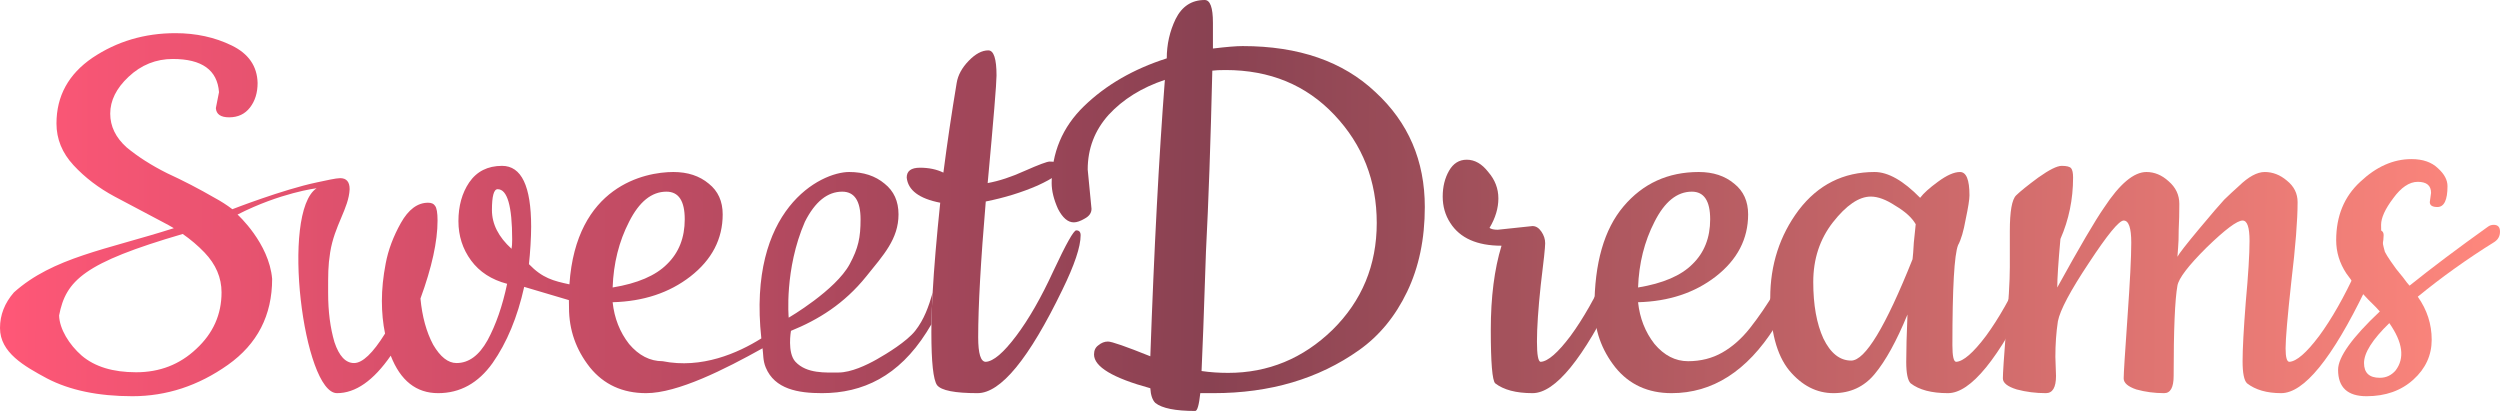
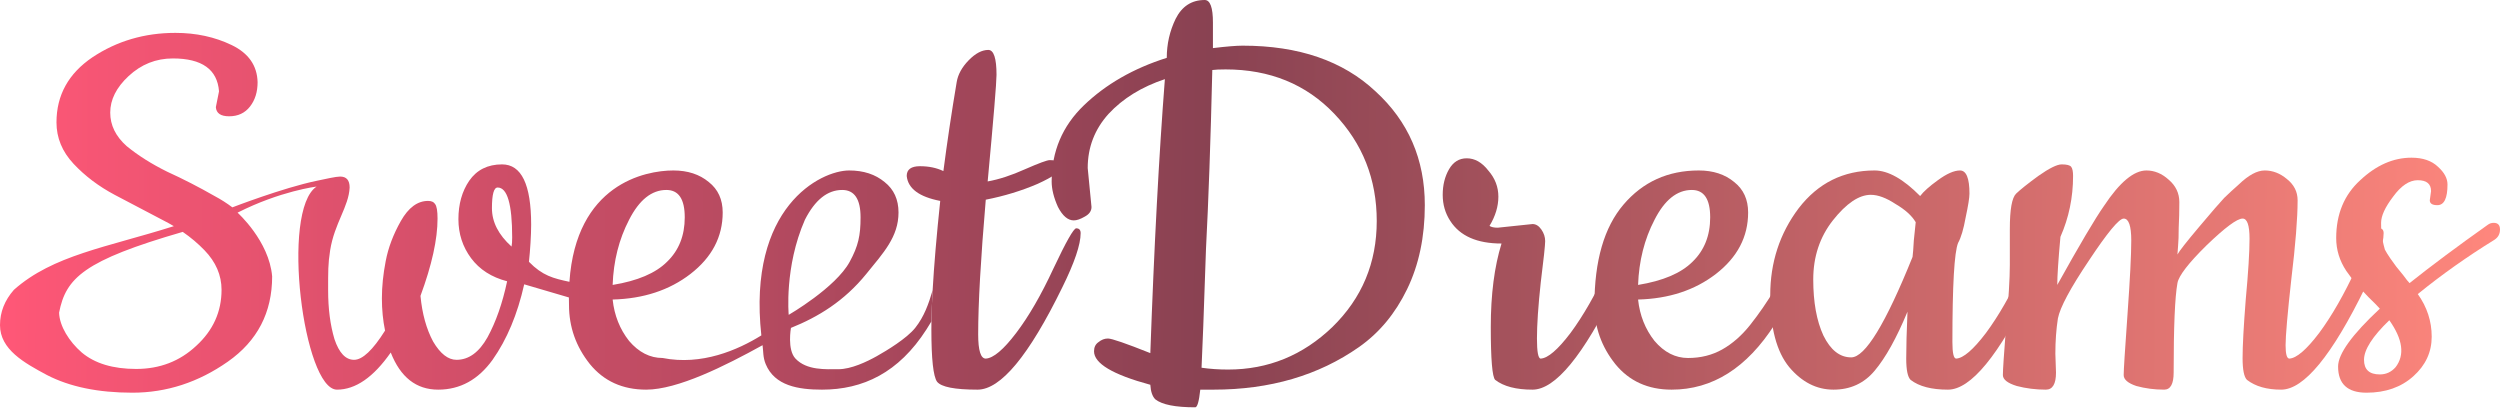
- <svg xmlns="http://www.w3.org/2000/svg" width="146" height="24" viewBox="0 0 146 24" fill="none">
-   <path d="M62.038 16.933C60.093 20.951 58.443 22.96 57.089 22.96C55.759 22.96 54.971 22.804 54.725 22.493C54.503 22.182 54.392 21.154 54.392 19.408C54.392 19.256 54.394 19.098 54.396 18.934C54.405 18.387 54.428 17.775 54.466 17.096C54.547 15.645 54.695 13.892 54.909 11.839C53.678 11.599 53.026 11.109 52.952 10.368C52.952 9.985 53.21 9.794 53.727 9.794C54.245 9.794 54.7 9.889 55.094 10.081C55.316 8.359 55.574 6.613 55.87 4.843C55.944 4.389 56.178 3.958 56.572 3.552C56.965 3.145 57.347 2.942 57.717 2.942C58.037 2.942 58.197 3.432 58.197 4.413C58.197 4.867 58.024 6.96 57.68 10.691C58.344 10.571 59.071 10.332 59.859 9.973C60.672 9.614 61.152 9.435 61.299 9.435C61.743 9.435 61.964 9.567 61.964 9.83C61.989 10.069 61.533 10.404 60.598 10.834C59.662 11.241 58.652 11.552 57.569 11.767C57.273 15.259 57.126 17.901 57.126 19.695C57.126 20.652 57.273 21.13 57.569 21.13C58.012 21.106 58.603 20.604 59.342 19.623C60.081 18.643 60.807 17.375 61.521 15.821C62.26 14.242 62.703 13.453 62.851 13.453C63.023 13.453 63.109 13.549 63.109 13.74C63.109 14.41 62.752 15.474 62.038 16.933Z" fill="url(#paint0_linear)" />
-   <path d="M63.522 9.901L63.744 12.197C63.744 12.437 63.608 12.628 63.337 12.771C63.091 12.915 62.882 12.986 62.709 12.986C62.365 12.986 62.057 12.723 61.786 12.197C61.54 11.647 61.417 11.145 61.417 10.691C61.417 8.921 62.044 7.426 63.3 6.206C64.581 4.963 66.194 4.03 68.139 3.408C68.139 2.595 68.311 1.83 68.656 1.112C69.025 0.371 69.592 0 70.355 0C70.675 0 70.835 0.442 70.835 1.327V2.834C71.623 2.738 72.202 2.691 72.571 2.691C75.847 2.691 78.432 3.587 80.328 5.381C82.249 7.151 83.209 9.387 83.209 12.09C83.209 13.955 82.865 15.605 82.175 17.04C81.486 18.475 80.55 19.611 79.368 20.448C77.004 22.123 74.172 22.96 70.872 22.96H70.097C70.023 23.653 69.924 24 69.801 24C68.644 24 67.868 23.845 67.474 23.534C67.302 23.366 67.203 23.079 67.179 22.673C64.987 22.075 63.891 21.417 63.891 20.7C63.891 20.46 63.977 20.281 64.15 20.161C64.322 20.018 64.507 19.946 64.704 19.946C64.926 19.946 65.751 20.233 67.179 20.807C67.4 14.541 67.683 9.16 68.028 4.664C66.674 5.118 65.578 5.8 64.741 6.709C63.928 7.617 63.522 8.682 63.522 9.901ZM71.574 4.09C71.229 4.09 70.971 4.102 70.799 4.126C70.7 8.311 70.577 11.827 70.429 14.673C70.306 18.38 70.22 20.712 70.171 21.668C70.663 21.74 71.18 21.776 71.722 21.776C74.061 21.776 76.093 20.939 77.817 19.265C79.54 17.567 80.402 15.486 80.402 13.022C80.402 10.559 79.577 8.454 77.927 6.709C76.277 4.963 74.16 4.09 71.574 4.09Z" fill="url(#paint1_linear)" />
-   <path d="M87.468 13.417L89.499 13.202C89.696 13.202 89.869 13.309 90.016 13.525C90.164 13.74 90.238 13.967 90.238 14.206C90.238 14.445 90.152 15.259 89.98 16.646C89.832 18.033 89.758 19.133 89.758 19.946C89.758 20.735 89.832 21.13 89.98 21.13C90.398 21.106 90.977 20.604 91.716 19.623C92.454 18.619 93.181 17.339 93.895 15.785C94.634 14.23 95.077 13.453 95.225 13.453C95.397 13.453 95.483 13.549 95.483 13.74C95.483 14.41 95.126 15.474 94.412 16.933C92.467 20.951 90.829 22.96 89.499 22.96C88.539 22.96 87.813 22.768 87.32 22.386C87.148 22.218 87.062 21.178 87.062 19.265C87.062 17.351 87.271 15.713 87.689 14.35C86.261 14.35 85.264 13.907 84.698 13.022C84.402 12.568 84.254 12.054 84.254 11.48C84.254 10.906 84.377 10.404 84.624 9.973C84.87 9.543 85.215 9.327 85.658 9.327C86.126 9.327 86.544 9.567 86.914 10.045C87.308 10.499 87.505 11.014 87.505 11.587C87.505 12.161 87.332 12.735 86.988 13.309C87.086 13.381 87.246 13.417 87.468 13.417Z" fill="url(#paint2_linear)" />
-   <path d="M97.621 22.96C96.242 22.96 95.146 22.457 94.334 21.453C93.521 20.424 93.115 19.265 93.115 17.973C93.115 15.366 93.681 13.393 94.814 12.054C95.947 10.714 97.412 10.045 99.209 10.045C100.047 10.045 100.736 10.272 101.278 10.726C101.82 11.157 102.091 11.755 102.091 12.52C102.091 13.955 101.463 15.163 100.207 16.143C98.975 17.1 97.461 17.602 95.663 17.65C95.762 18.583 96.082 19.396 96.624 20.09C97.19 20.759 97.843 21.094 98.582 21.094C99.32 21.094 99.985 20.927 100.576 20.592C101.167 20.257 101.709 19.779 102.201 19.157C103.236 17.842 104.122 16.347 104.861 14.673C105.058 14.242 105.206 13.931 105.304 13.74C105.427 13.549 105.55 13.453 105.673 13.453C105.821 13.453 105.895 13.549 105.895 13.74C105.895 14.936 105.144 16.729 103.642 19.121C102.017 21.68 100.01 22.96 97.621 22.96ZM95.663 16.789C97.116 16.55 98.175 16.096 98.84 15.426C99.53 14.756 99.874 13.883 99.874 12.807C99.874 11.731 99.517 11.193 98.803 11.193C97.941 11.193 97.215 11.779 96.624 12.951C96.033 14.099 95.713 15.378 95.663 16.789Z" fill="url(#paint3_linear)" />
-   <path d="M113.761 22.96C112.801 22.96 112.075 22.768 111.582 22.386C111.41 22.218 111.324 21.8 111.324 21.13C111.324 20.436 111.348 19.516 111.397 18.368C110.757 19.922 110.117 21.082 109.477 21.848C108.861 22.589 108.061 22.96 107.076 22.96C106.091 22.96 105.229 22.517 104.49 21.632C103.752 20.724 103.382 19.312 103.382 17.399C103.382 15.462 103.936 13.752 105.044 12.269C106.177 10.786 107.654 10.045 109.477 10.045C110.265 10.045 111.151 10.547 112.136 11.552C112.333 11.289 112.678 10.978 113.17 10.619C113.687 10.236 114.118 10.045 114.463 10.045C114.833 10.045 115.017 10.499 115.017 11.408C115.017 11.647 114.943 12.114 114.796 12.807C114.672 13.501 114.525 14.003 114.352 14.314C114.131 14.864 114.02 16.813 114.02 20.161C114.02 20.807 114.094 21.13 114.242 21.13C114.66 21.106 115.239 20.604 115.978 19.623C116.716 18.619 117.443 17.339 118.157 15.785C118.896 14.23 119.339 13.453 119.487 13.453C119.659 13.453 119.745 13.549 119.745 13.74C119.745 14.41 119.388 15.474 118.674 16.933C116.729 20.951 115.091 22.96 113.761 22.96ZM109.255 11.48C108.566 11.48 107.827 11.982 107.039 12.986C106.276 13.967 105.894 15.127 105.894 16.466C105.894 17.806 106.091 18.906 106.485 19.767C106.903 20.628 107.445 21.058 108.11 21.058C108.923 21.058 110.117 19.085 111.693 15.139C111.718 14.948 111.742 14.625 111.767 14.17C111.816 13.692 111.853 13.333 111.878 13.094C111.656 12.711 111.262 12.353 110.696 12.018C110.154 11.659 109.674 11.48 109.255 11.48Z" fill="url(#paint4_linear)" />
-   <path d="M120.034 20.843L120.071 21.955C120.071 22.625 119.874 22.96 119.48 22.96C118.889 22.96 118.322 22.888 117.781 22.744C117.239 22.577 116.968 22.362 116.968 22.099C116.968 21.812 117.029 20.867 117.153 19.265C117.3 17.638 117.374 16.419 117.374 15.605V13.489C117.374 12.341 117.497 11.647 117.744 11.408C117.99 11.169 118.421 10.822 119.036 10.368C119.677 9.913 120.132 9.686 120.403 9.686C120.699 9.686 120.883 9.734 120.957 9.83C121.031 9.925 121.068 10.105 121.068 10.368C121.068 11.635 120.822 12.831 120.329 13.955C120.206 15.318 120.144 16.263 120.144 16.789C121.45 14.421 122.361 12.867 122.878 12.126C123.789 10.738 124.614 10.045 125.353 10.045C125.82 10.045 126.251 10.224 126.645 10.583C127.064 10.942 127.273 11.384 127.273 11.91C127.273 12.437 127.261 12.939 127.236 13.417C127.236 13.871 127.224 14.23 127.199 14.493C127.175 14.756 127.162 14.924 127.162 14.995C127.261 14.804 127.68 14.266 128.418 13.381C129.157 12.496 129.65 11.922 129.896 11.659C130.167 11.396 130.45 11.133 130.745 10.87C131.312 10.32 131.816 10.045 132.26 10.045C132.728 10.045 133.159 10.212 133.553 10.547C133.971 10.882 134.18 11.3 134.18 11.803C134.18 12.855 134.057 14.41 133.811 16.466C133.589 18.499 133.479 19.791 133.479 20.341C133.479 20.867 133.553 21.13 133.7 21.13C134.119 21.106 134.698 20.604 135.436 19.623C136.175 18.619 136.902 17.339 137.616 15.785C138.354 14.23 138.798 13.453 138.945 13.453C139.118 13.453 139.204 13.549 139.204 13.74C139.204 14.41 138.847 15.474 138.133 16.933C136.187 20.951 134.55 22.96 133.22 22.96C132.383 22.96 131.718 22.768 131.226 22.386C131.053 22.218 130.967 21.788 130.967 21.094C130.967 20.377 131.029 19.229 131.152 17.65C131.299 16.048 131.373 14.852 131.373 14.063C131.373 13.274 131.238 12.879 130.967 12.879C130.647 12.879 129.945 13.405 128.862 14.457C127.803 15.51 127.236 16.251 127.162 16.682C127.015 17.495 126.941 19.253 126.941 21.955C126.941 22.625 126.756 22.96 126.387 22.96C125.82 22.96 125.279 22.888 124.762 22.744C124.269 22.577 124.023 22.362 124.023 22.099C124.023 21.812 124.097 20.628 124.244 18.547C124.392 16.466 124.466 15.008 124.466 14.17C124.466 13.309 124.318 12.879 124.023 12.879C123.752 12.879 123.075 13.704 121.991 15.354C120.908 16.981 120.305 18.117 120.181 18.762C120.083 19.408 120.034 20.102 120.034 20.843Z" fill="url(#paint5_linear)" />
-   <path d="M141.9 11.803L141.974 11.265C141.974 10.834 141.715 10.619 141.198 10.619C140.706 10.619 140.226 10.942 139.758 11.587C139.29 12.209 139.056 12.723 139.056 13.13C139.056 13.537 139.081 13.86 139.13 14.099C139.179 14.338 139.228 14.541 139.278 14.709C139.351 14.852 139.462 15.031 139.61 15.247C139.758 15.462 139.869 15.617 139.942 15.713L140.349 16.215C140.521 16.454 140.644 16.61 140.718 16.682C141.999 15.653 143.525 14.505 145.298 13.238C145.397 13.166 145.508 13.13 145.631 13.13C145.877 13.13 146 13.262 146 13.525C146 13.788 145.889 13.991 145.668 14.134C144.092 15.115 142.602 16.179 141.198 17.327C141.74 18.093 142.011 18.93 142.011 19.839C142.011 20.747 141.654 21.525 140.94 22.17C140.226 22.816 139.314 23.139 138.206 23.139C137.098 23.139 136.544 22.625 136.544 21.596C136.544 20.855 137.357 19.719 138.982 18.188C138.859 18.045 138.637 17.818 138.317 17.507C137.997 17.172 137.751 16.909 137.578 16.718C137.431 16.526 137.246 16.275 137.024 15.964C136.63 15.366 136.433 14.72 136.433 14.027C136.433 12.616 136.901 11.48 137.837 10.619C138.773 9.734 139.77 9.291 140.829 9.291C141.494 9.291 142.011 9.471 142.38 9.83C142.75 10.164 142.934 10.511 142.934 10.87C142.934 11.683 142.737 12.09 142.343 12.09C142.048 12.09 141.9 11.994 141.9 11.803ZM139.536 18.87C138.551 19.827 138.059 20.604 138.059 21.202C138.059 21.776 138.366 22.063 138.982 22.063C139.351 22.063 139.659 21.919 139.905 21.632C140.447 20.915 140.324 19.994 139.536 18.87Z" fill="url(#paint6_linear)" />
-   <path fill-rule="evenodd" clip-rule="evenodd" d="M12.79 5.381L12.606 6.314C12.63 6.673 12.889 6.852 13.382 6.852C13.899 6.852 14.305 6.661 14.6 6.278C14.896 5.895 15.044 5.417 15.044 4.843C15.019 3.862 14.514 3.133 13.529 2.655C12.544 2.176 11.448 1.937 10.242 1.937C8.444 1.937 6.831 2.416 5.403 3.372C4 4.329 3.298 5.608 3.298 7.211C3.298 8.12 3.63 8.933 4.295 9.65C4.96 10.368 5.76 10.978 6.696 11.48C7.656 11.982 8.604 12.484 9.54 12.986C9.751 13.094 9.955 13.208 10.152 13.326C6.221 14.58 3.097 15.031 0.813 17.076C0.271 17.698 2.05692e-05 18.392 2.05692e-05 19.157C2.05692e-05 20.592 1.414 21.381 2.744 22.099C4.073 22.792 5.736 23.139 7.73 23.139C9.725 23.139 11.584 22.529 13.308 21.309C15.031 20.09 15.893 18.416 15.893 16.287C15.719 14.196 13.872 12.53 13.872 12.53C16.379 11.249 18.489 10.993 18.489 10.993C16.379 12.402 17.734 22.96 19.68 22.96C20.763 22.96 21.81 22.23 22.819 20.771C23.386 22.23 24.309 22.96 25.59 22.96C26.87 22.96 27.929 22.374 28.766 21.202C29.604 20.006 30.219 18.523 30.613 16.753L33.224 17.527C33.224 17.673 33.225 17.822 33.23 17.973C33.23 19.265 33.636 20.424 34.449 21.453C35.261 22.457 36.357 22.96 37.736 22.96C39.572 22.96 42.335 21.567 44.533 20.34C44.583 20.7 44.549 21.044 44.716 21.453C45.24 22.734 46.624 22.96 48.003 22.96C50.392 22.96 52.482 21.967 54.107 19.408C54.207 19.249 54.303 19.091 54.396 18.934C54.405 18.387 54.428 17.775 54.466 17.096C54.236 17.898 53.972 18.654 53.447 19.321C52.955 19.943 51.796 20.652 51.205 20.986C50.614 21.321 49.701 21.755 48.962 21.755C48.224 21.755 47.115 21.834 46.456 21.13C45.962 20.602 46.192 19.321 46.192 19.321C47.775 18.68 49.296 17.75 50.589 16.143C51.594 14.895 52.473 13.955 52.473 12.52C52.473 11.755 52.202 11.157 51.66 10.726C51.118 10.272 50.429 10.045 49.592 10.045C47.913 10.045 43.645 12.212 44.462 19.763C43.091 20.623 40.978 21.552 38.696 21.094C37.958 21.094 37.305 20.759 36.739 20.09C36.197 19.396 35.877 18.583 35.778 17.65C37.576 17.602 39.09 17.1 40.322 16.143C41.578 15.163 42.205 13.955 42.205 12.52C42.205 11.755 41.935 11.157 41.393 10.726C40.851 10.272 40.162 10.045 39.324 10.045C37.651 10.045 33.643 10.866 33.254 16.606C32.315 16.403 31.681 16.246 30.89 15.426C30.964 14.756 31.019 13.86 31.019 13.238C31.019 10.87 30.453 9.686 29.32 9.686C28.483 9.686 27.843 10.009 27.4 10.655C26.981 11.277 26.772 12.03 26.772 12.915C26.772 13.776 27.018 14.541 27.51 15.211C28.003 15.88 28.705 16.335 29.616 16.574C29.345 17.866 28.963 18.966 28.471 19.874C27.978 20.759 27.375 21.202 26.661 21.202C26.168 21.202 25.713 20.843 25.294 20.126C24.9 19.384 24.654 18.487 24.555 17.435C25.22 15.617 25.553 14.099 25.553 12.879C25.553 12.425 25.503 12.137 25.405 12.018C25.331 11.898 25.196 11.839 24.999 11.839C24.383 11.839 23.854 12.233 23.41 13.022C22.967 13.812 22.672 14.601 22.524 15.39C22.376 16.155 22.302 16.885 22.302 17.578C22.302 18.248 22.364 18.882 22.487 19.48C21.773 20.628 21.17 21.202 20.677 21.202C20.185 21.202 19.803 20.795 19.532 19.982C19.286 19.145 19.163 18.188 19.163 17.112C19.163 16.012 19.154 15.552 19.281 14.744C19.53 13.159 20.369 12.173 20.419 11.049C20.419 10.619 20.234 10.404 19.864 10.404C19.618 10.404 19.023 10.542 18.489 10.655C16.514 11.071 13.57 12.218 13.57 12.218C13.247 11.972 12.901 11.75 12.532 11.552C11.621 11.025 10.697 10.547 9.762 10.117C8.851 9.662 8.063 9.16 7.398 8.61C6.757 8.036 6.437 7.378 6.437 6.637C6.437 5.871 6.794 5.154 7.509 4.484C8.247 3.791 9.109 3.444 10.094 3.444C11.793 3.444 12.692 4.09 12.79 5.381ZM4.775 20.771C4.036 20.126 3.475 19.213 3.451 18.424C3.847 16.374 4.902 15.349 10.672 13.664C11.139 13.989 11.562 14.349 11.941 14.744C12.606 15.438 12.938 16.215 12.938 17.076C12.938 18.368 12.446 19.468 11.461 20.377C10.5 21.285 9.331 21.74 7.952 21.74C6.597 21.74 5.539 21.417 4.775 20.771ZM28.729 12.269C28.729 11.456 28.84 11.049 29.062 11.049C29.628 11.049 29.911 12.03 29.911 13.991C29.911 14.23 29.899 14.41 29.874 14.529C29.111 13.836 28.729 13.082 28.729 12.269ZM38.955 15.426C38.29 16.096 37.231 16.55 35.778 16.789C35.828 15.378 36.148 14.099 36.739 12.951C37.33 11.779 38.056 11.193 38.918 11.193C39.632 11.193 39.989 11.731 39.989 12.807C39.989 13.883 39.645 14.756 38.955 15.426ZM49.622 15.426C48.8 16.954 46.06 18.552 46.06 18.552C46.06 18.552 45.796 15.733 47.006 12.951C47.597 11.779 48.324 11.193 49.185 11.193C49.899 11.193 50.257 11.731 50.257 12.807C50.257 13.883 50.123 14.495 49.622 15.426Z" fill="url(#paint7_linear)" />
+ <svg xmlns="http://www.w3.org/2000/svg" width="178" height="29" viewBox="0 0 178 29" fill="none">
+   <path d="M75.636 20.46C73.264 25.315 71.252 27.743 69.601 27.743C67.98 27.743 67.019 27.555 66.719 27.179C66.449 26.804 66.314 25.561 66.314 23.451C66.314 23.268 66.315 23.077 66.319 22.879C66.329 22.218 66.358 21.478 66.404 20.658C66.503 18.904 66.683 16.786 66.944 14.305C65.443 14.016 64.648 13.424 64.558 12.528C64.558 12.065 64.873 11.834 65.503 11.834C66.134 11.834 66.689 11.95 67.169 12.181C67.44 10.1 67.755 7.991 68.115 5.852C68.205 5.303 68.49 4.783 68.971 4.291C69.451 3.8 69.916 3.555 70.367 3.555C70.757 3.555 70.952 4.147 70.952 5.332C70.952 5.881 70.742 8.41 70.322 12.918C71.132 12.773 72.018 12.484 72.979 12.051C73.969 11.617 74.555 11.401 74.735 11.401C75.275 11.401 75.546 11.559 75.546 11.877C75.576 12.166 75.02 12.571 73.879 13.091C72.739 13.582 71.508 13.958 70.187 14.218C69.826 18.438 69.646 21.631 69.646 23.798C69.646 24.954 69.826 25.532 70.187 25.532C70.727 25.503 71.448 24.896 72.348 23.712C73.249 22.527 74.135 20.995 75.005 19.117C75.906 17.209 76.446 16.256 76.626 16.256C76.836 16.256 76.942 16.371 76.942 16.602C76.942 17.412 76.506 18.698 75.636 20.46Z" fill="url(#paint0_linear)" />
+   <path d="M77.445 11.964L77.715 14.738C77.715 15.027 77.55 15.259 77.219 15.432C76.919 15.605 76.664 15.692 76.454 15.692C76.034 15.692 75.658 15.374 75.328 14.738C75.028 14.074 74.878 13.467 74.878 12.918C74.878 10.779 75.643 8.973 77.174 7.499C78.736 5.997 80.702 4.869 83.074 4.118C83.074 3.136 83.284 2.211 83.704 1.344C84.154 0.448 84.845 0 85.776 0C86.166 0 86.361 0.535 86.361 1.604V3.425C87.322 3.309 88.027 3.251 88.478 3.251C92.47 3.251 95.623 4.335 97.934 6.502C100.276 8.641 101.447 11.343 101.447 14.608C101.447 16.863 101.027 18.857 100.186 20.59C99.345 22.324 98.204 23.697 96.763 24.709C93.881 26.731 90.429 27.743 86.406 27.743H85.46C85.37 28.581 85.25 29 85.1 29C83.689 29 82.743 28.812 82.263 28.436C82.053 28.234 81.933 27.887 81.903 27.396C79.231 26.674 77.895 25.879 77.895 25.012C77.895 24.723 78 24.506 78.21 24.362C78.42 24.188 78.645 24.102 78.886 24.102C79.156 24.102 80.162 24.448 81.903 25.142C82.173 17.57 82.518 11.068 82.939 5.635C81.287 6.184 79.951 7.008 78.931 8.106C77.94 9.204 77.445 10.49 77.445 11.964ZM87.262 4.942C86.841 4.942 86.526 4.956 86.316 4.985C86.196 10.042 86.046 14.29 85.866 17.729C85.716 22.209 85.61 25.026 85.55 26.182C86.151 26.269 86.781 26.312 87.442 26.312C90.294 26.312 92.771 25.301 94.872 23.278C96.974 21.226 98.024 18.712 98.024 15.735C98.024 12.759 97.019 10.216 95.007 8.106C92.996 5.997 90.414 4.942 87.262 4.942Z" fill="url(#paint1_linear)" />
+   <path d="M106.639 16.212L109.116 15.952C109.356 15.952 109.566 16.082 109.746 16.342C109.926 16.602 110.016 16.877 110.016 17.166C110.016 17.455 109.911 18.438 109.701 20.114C109.521 21.79 109.431 23.119 109.431 24.102C109.431 25.055 109.521 25.532 109.701 25.532C110.212 25.503 110.917 24.896 111.818 23.712C112.718 22.498 113.604 20.952 114.475 19.073C115.375 17.195 115.916 16.256 116.096 16.256C116.306 16.256 116.411 16.371 116.411 16.602C116.411 17.412 115.976 18.698 115.105 20.46C112.733 25.315 110.737 27.743 109.116 27.743C107.945 27.743 107.059 27.512 106.459 27.049C106.249 26.847 106.144 25.59 106.144 23.278C106.144 20.966 106.399 18.986 106.909 17.339C105.168 17.339 103.952 16.805 103.262 15.735C102.901 15.186 102.721 14.565 102.721 13.871C102.721 13.178 102.871 12.571 103.171 12.051C103.472 11.531 103.892 11.271 104.432 11.271C105.003 11.271 105.513 11.559 105.963 12.137C106.444 12.687 106.684 13.308 106.684 14.002C106.684 14.695 106.474 15.389 106.054 16.082C106.174 16.169 106.369 16.212 106.639 16.212Z" fill="url(#paint2_linear)" />
+   <path d="M119.018 27.743C117.336 27.743 116 27.136 115.01 25.922C114.019 24.68 113.524 23.278 113.524 21.718C113.524 18.567 114.214 16.183 115.595 14.565C116.976 12.947 118.762 12.137 120.954 12.137C121.975 12.137 122.815 12.412 123.476 12.961C124.136 13.481 124.467 14.204 124.467 15.129C124.467 16.863 123.701 18.322 122.17 19.507C120.669 20.663 118.822 21.27 116.631 21.327C116.751 22.454 117.141 23.437 117.802 24.275C118.492 25.084 119.288 25.489 120.188 25.489C121.089 25.489 121.9 25.287 122.62 24.882C123.341 24.477 124.001 23.899 124.602 23.148C125.863 21.558 126.943 19.752 127.844 17.729C128.084 17.209 128.264 16.834 128.384 16.602C128.534 16.371 128.685 16.256 128.835 16.256C129.015 16.256 129.105 16.371 129.105 16.602C129.105 18.047 128.189 20.215 126.358 23.105C124.376 26.197 121.93 27.743 119.018 27.743ZM116.631 20.287C118.402 19.998 119.693 19.449 120.504 18.64C121.344 17.831 121.765 16.776 121.765 15.475C121.765 14.175 121.329 13.525 120.459 13.525C119.408 13.525 118.522 14.233 117.802 15.649C117.081 17.036 116.691 18.582 116.631 20.287Z" fill="url(#paint3_linear)" />
+   <path d="M138.695 27.743C137.525 27.743 136.639 27.512 136.038 27.049C135.828 26.847 135.723 26.341 135.723 25.532C135.723 24.694 135.753 23.581 135.813 22.194C135.033 24.073 134.252 25.474 133.472 26.399C132.721 27.295 131.745 27.743 130.544 27.743C129.344 27.743 128.293 27.208 127.392 26.139C126.492 25.041 126.041 23.336 126.041 21.024C126.041 18.683 126.717 16.617 128.068 14.825C129.449 13.033 131.25 12.137 133.472 12.137C134.432 12.137 135.513 12.744 136.714 13.958C136.954 13.64 137.374 13.265 137.975 12.831C138.605 12.369 139.131 12.137 139.551 12.137C140.001 12.137 140.226 12.687 140.226 13.785C140.226 14.074 140.136 14.637 139.956 15.475C139.806 16.313 139.626 16.92 139.416 17.296C139.146 17.961 139.011 20.316 139.011 24.362C139.011 25.142 139.101 25.532 139.281 25.532C139.791 25.503 140.497 24.896 141.397 23.712C142.298 22.498 143.184 20.952 144.054 19.073C144.955 17.195 145.495 16.256 145.675 16.256C145.886 16.256 145.991 16.371 145.991 16.602C145.991 17.412 145.555 18.698 144.685 20.46C142.313 25.315 140.317 27.743 138.695 27.743ZM133.201 13.871C132.361 13.871 131.46 14.478 130.499 15.692C129.569 16.877 129.103 18.279 129.103 19.897C129.103 21.515 129.344 22.845 129.824 23.885C130.334 24.925 130.995 25.445 131.805 25.445C132.796 25.445 134.252 23.061 136.174 18.293C136.204 18.062 136.234 17.672 136.264 17.123C136.324 16.545 136.369 16.111 136.399 15.822C136.129 15.36 135.648 14.926 134.958 14.522C134.297 14.088 133.712 13.871 133.201 13.871Z" fill="url(#paint4_linear)" />
+   <path d="M146.342 25.185L146.387 26.529C146.387 27.338 146.147 27.743 145.667 27.743C144.946 27.743 144.256 27.656 143.595 27.483C142.935 27.28 142.605 27.02 142.605 26.703C142.605 26.356 142.68 25.214 142.83 23.278C143.01 21.313 143.1 19.839 143.1 18.857V16.299C143.1 14.912 143.25 14.074 143.55 13.785C143.851 13.496 144.376 13.077 145.127 12.528C145.907 11.979 146.463 11.704 146.793 11.704C147.153 11.704 147.378 11.762 147.468 11.877C147.558 11.993 147.603 12.21 147.603 12.528C147.603 14.059 147.303 15.504 146.703 16.863C146.553 18.51 146.478 19.651 146.478 20.287C148.069 17.426 149.179 15.548 149.81 14.652C150.921 12.976 151.926 12.137 152.827 12.137C153.398 12.137 153.923 12.354 154.403 12.788C154.914 13.221 155.169 13.756 155.169 14.392C155.169 15.027 155.154 15.634 155.124 16.212C155.124 16.761 155.109 17.195 155.079 17.513C155.049 17.831 155.034 18.033 155.034 18.12C155.154 17.888 155.664 17.238 156.565 16.169C157.465 15.1 158.066 14.406 158.366 14.088C158.696 13.77 159.042 13.452 159.402 13.134C160.092 12.47 160.708 12.137 161.248 12.137C161.819 12.137 162.344 12.34 162.824 12.744C163.335 13.149 163.59 13.655 163.59 14.262C163.59 15.533 163.44 17.412 163.14 19.897C162.869 22.353 162.734 23.914 162.734 24.578C162.734 25.214 162.824 25.532 163.004 25.532C163.515 25.503 164.22 24.896 165.121 23.712C166.022 22.498 166.907 20.952 167.778 19.073C168.679 17.195 169.219 16.256 169.399 16.256C169.609 16.256 169.714 16.371 169.714 16.602C169.714 17.412 169.279 18.698 168.408 20.46C166.037 25.315 164.04 27.743 162.419 27.743C161.398 27.743 160.588 27.512 159.987 27.049C159.777 26.847 159.672 26.327 159.672 25.489C159.672 24.622 159.747 23.235 159.897 21.327C160.077 19.391 160.167 17.946 160.167 16.992C160.167 16.039 160.002 15.562 159.672 15.562C159.282 15.562 158.426 16.198 157.105 17.469C155.814 18.741 155.124 19.637 155.034 20.157C154.854 21.14 154.764 23.264 154.764 26.529C154.764 27.338 154.538 27.743 154.088 27.743C153.398 27.743 152.737 27.656 152.107 27.483C151.506 27.28 151.206 27.02 151.206 26.703C151.206 26.356 151.296 24.925 151.476 22.411C151.656 19.897 151.746 18.134 151.746 17.123C151.746 16.082 151.566 15.562 151.206 15.562C150.876 15.562 150.05 16.559 148.729 18.553C147.408 20.518 146.673 21.891 146.523 22.671C146.402 23.451 146.342 24.29 146.342 25.185Z" fill="url(#paint5_linear)" />
+   <path d="M173.001 14.262L173.091 13.611C173.091 13.091 172.776 12.831 172.146 12.831C171.545 12.831 170.96 13.221 170.39 14.002C169.819 14.753 169.534 15.374 169.534 15.866C169.534 16.357 169.564 16.747 169.624 17.036C169.684 17.325 169.744 17.57 169.804 17.773C169.894 17.946 170.029 18.163 170.209 18.423C170.39 18.683 170.525 18.871 170.615 18.986L171.11 19.593C171.32 19.882 171.47 20.07 171.56 20.157C173.121 18.914 174.983 17.527 177.144 15.995C177.264 15.909 177.4 15.866 177.55 15.866C177.85 15.866 178 16.024 178 16.342C178 16.66 177.865 16.906 177.595 17.079C175.673 18.264 173.857 19.55 172.146 20.937C172.806 21.862 173.137 22.873 173.137 23.972C173.137 25.07 172.701 26.009 171.831 26.789C170.96 27.57 169.849 27.96 168.498 27.96C167.147 27.96 166.472 27.338 166.472 26.096C166.472 25.2 167.462 23.827 169.444 21.978C169.294 21.804 169.024 21.53 168.633 21.154C168.243 20.749 167.943 20.431 167.733 20.2C167.552 19.969 167.327 19.666 167.057 19.29C166.577 18.567 166.337 17.787 166.337 16.949C166.337 15.244 166.907 13.871 168.048 12.831C169.189 11.762 170.405 11.227 171.695 11.227C172.506 11.227 173.136 11.444 173.587 11.877C174.037 12.282 174.262 12.701 174.262 13.134C174.262 14.117 174.022 14.608 173.542 14.608C173.182 14.608 173.001 14.493 173.001 14.262ZM170.119 22.801C168.918 23.957 168.318 24.896 168.318 25.619C168.318 26.312 168.693 26.659 169.444 26.659C169.894 26.659 170.269 26.486 170.57 26.139C171.23 25.272 171.08 24.159 170.119 22.801Z" fill="url(#paint6_linear)" />
+   <path fill-rule="evenodd" clip-rule="evenodd" d="M15.594 6.502L15.369 7.629C15.399 8.063 15.714 8.28 16.314 8.28C16.945 8.28 17.44 8.048 17.8 7.586C18.161 7.124 18.341 6.546 18.341 5.852C18.311 4.667 17.695 3.786 16.494 3.208C15.294 2.63 13.958 2.341 12.487 2.341C10.295 2.341 8.329 2.919 6.587 4.075C4.876 5.231 4.021 6.777 4.021 8.713C4.021 9.811 4.426 10.794 5.236 11.661C6.047 12.528 7.023 13.265 8.163 13.871C9.334 14.478 10.49 15.085 11.631 15.692C11.888 15.822 12.137 15.959 12.377 16.103C7.585 17.618 3.776 18.163 0.991 20.634C0.33 21.385 2.50776e-05 22.223 2.50776e-05 23.148C2.50776e-05 24.882 1.724 25.836 3.345 26.703C4.966 27.541 6.993 27.96 9.424 27.96C11.856 27.96 14.123 27.223 16.224 25.749C18.326 24.275 19.377 22.252 19.377 19.68C19.165 17.154 16.913 15.141 16.913 15.141C19.969 13.593 22.542 13.283 22.542 13.283C19.969 14.986 21.621 27.743 23.993 27.743C25.314 27.743 26.59 26.861 27.821 25.099C28.512 26.861 29.637 27.743 31.198 27.743C32.76 27.743 34.05 27.035 35.071 25.619C36.092 24.174 36.843 22.382 37.323 20.244L40.505 21.179C40.505 21.355 40.508 21.535 40.513 21.718C40.513 23.278 41.008 24.68 41.999 25.922C42.99 27.136 44.326 27.743 46.007 27.743C48.246 27.743 51.614 26.06 54.294 24.578C54.355 25.012 54.313 25.428 54.517 25.922C55.155 27.471 56.843 27.743 58.525 27.743C61.437 27.743 63.985 26.544 65.966 23.451C66.088 23.259 66.206 23.068 66.319 22.879C66.329 22.218 66.358 21.478 66.404 20.658C66.124 21.626 65.802 22.54 65.162 23.346C64.561 24.098 63.148 24.954 62.428 25.359C61.707 25.763 60.594 26.288 59.694 26.288C58.793 26.288 57.441 26.383 56.638 25.532C56.035 24.894 56.316 23.346 56.316 23.346C58.246 22.572 60.101 21.448 61.677 19.507C62.902 17.998 63.974 16.863 63.974 15.129C63.974 14.204 63.643 13.481 62.983 12.961C62.322 12.412 61.482 12.137 60.461 12.137C58.415 12.137 53.211 14.756 54.208 23.88C52.535 24.92 49.96 26.042 47.178 25.489C46.277 25.489 45.482 25.084 44.791 24.275C44.131 23.437 43.74 22.454 43.62 21.327C45.812 21.27 47.658 20.663 49.159 19.507C50.69 18.322 51.456 16.863 51.456 15.129C51.456 14.204 51.126 13.481 50.465 12.961C49.805 12.412 48.964 12.137 47.943 12.137C45.904 12.137 41.017 13.13 40.543 20.065C39.398 19.82 38.625 19.631 37.66 18.64C37.75 17.831 37.818 16.747 37.818 15.995C37.818 13.134 37.128 11.704 35.747 11.704C34.726 11.704 33.945 12.094 33.405 12.874C32.895 13.626 32.639 14.536 32.639 15.605C32.639 16.646 32.94 17.57 33.54 18.38C34.141 19.189 34.996 19.738 36.107 20.027C35.777 21.587 35.311 22.917 34.711 24.015C34.111 25.084 33.375 25.619 32.504 25.619C31.904 25.619 31.349 25.185 30.838 24.318C30.358 23.422 30.058 22.339 29.938 21.067C30.748 18.871 31.153 17.036 31.153 15.562C31.153 15.013 31.093 14.666 30.973 14.522C30.883 14.377 30.718 14.305 30.478 14.305C29.727 14.305 29.082 14.782 28.541 15.735C28.001 16.689 27.641 17.643 27.461 18.596C27.281 19.521 27.191 20.403 27.191 21.241C27.191 22.05 27.266 22.816 27.416 23.538C26.545 24.925 25.809 25.619 25.209 25.619C24.609 25.619 24.143 25.128 23.813 24.145C23.513 23.134 23.363 21.978 23.363 20.677C23.363 19.348 23.352 18.792 23.507 17.816C23.811 15.9 24.834 14.71 24.894 13.351C24.894 12.831 24.669 12.571 24.218 12.571C23.918 12.571 23.193 12.739 22.542 12.874C20.133 13.377 16.544 14.764 16.544 14.764C16.15 14.466 15.728 14.197 15.279 13.958C14.168 13.322 13.042 12.744 11.901 12.224C10.79 11.675 9.83 11.068 9.019 10.404C8.239 9.71 7.848 8.915 7.848 8.019C7.848 7.095 8.284 6.228 9.154 5.419C10.055 4.58 11.106 4.161 12.306 4.161C14.378 4.161 15.474 4.942 15.594 6.502ZM5.822 25.099C4.921 24.318 4.237 23.216 4.207 22.262C4.69 19.785 5.976 18.547 13.011 16.51C13.581 16.903 14.096 17.338 14.558 17.816C15.369 18.654 15.774 19.593 15.774 20.634C15.774 22.194 15.174 23.524 13.973 24.622C12.802 25.72 11.376 26.269 9.695 26.269C8.043 26.269 6.752 25.879 5.822 25.099ZM35.026 14.825C35.026 13.843 35.161 13.351 35.431 13.351C36.122 13.351 36.467 14.536 36.467 16.906C36.467 17.195 36.452 17.412 36.422 17.556C35.492 16.718 35.026 15.808 35.026 14.825ZM47.493 18.64C46.682 19.449 45.392 19.998 43.62 20.287C43.68 18.582 44.071 17.036 44.791 15.649C45.512 14.233 46.397 13.525 47.448 13.525C48.319 13.525 48.754 14.175 48.754 15.475C48.754 16.776 48.334 17.831 47.493 18.64ZM60.498 18.64C59.495 20.486 56.156 22.417 56.156 22.417C56.156 22.417 55.834 19.011 57.309 15.649C58.029 14.233 58.915 13.525 59.966 13.525C60.836 13.525 61.272 14.175 61.272 15.475C61.272 16.776 61.109 17.515 60.498 18.64Z" fill="url(#paint7_linear)" />
  <defs>
-     <linearGradient id="paint0_linear" x1="6.4482e-09" y1="13.92" x2="145.998" y2="14.516" gradientUnits="userSpaceOnUse">
+     <linearGradient id="paint0_linear" x1="7.8615e-09" y1="16.82" x2="177.998" y2="17.553" gradientUnits="userSpaceOnUse">
      <stop stop-color="#FF5777" />
      <stop offset="0.484" stop-color="#894252" />
      <stop offset="1" stop-color="#FF877D" />
    </linearGradient>
-     <linearGradient id="paint1_linear" x1="6.4482e-09" y1="13.92" x2="145.998" y2="14.516" gradientUnits="userSpaceOnUse">
+     <linearGradient id="paint1_linear" x1="7.8615e-09" y1="16.82" x2="177.998" y2="17.553" gradientUnits="userSpaceOnUse">
      <stop stop-color="#FF5777" />
      <stop offset="0.484" stop-color="#894252" />
      <stop offset="1" stop-color="#FF877D" />
    </linearGradient>
-     <linearGradient id="paint2_linear" x1="6.4482e-09" y1="13.92" x2="145.998" y2="14.516" gradientUnits="userSpaceOnUse">
+     <linearGradient id="paint2_linear" x1="7.8615e-09" y1="16.82" x2="177.998" y2="17.553" gradientUnits="userSpaceOnUse">
      <stop stop-color="#FF5777" />
      <stop offset="0.484" stop-color="#894252" />
      <stop offset="1" stop-color="#FF877D" />
    </linearGradient>
-     <linearGradient id="paint3_linear" x1="6.4482e-09" y1="13.92" x2="145.998" y2="14.516" gradientUnits="userSpaceOnUse">
+     <linearGradient id="paint3_linear" x1="7.8615e-09" y1="16.82" x2="177.998" y2="17.553" gradientUnits="userSpaceOnUse">
      <stop stop-color="#FF5777" />
      <stop offset="0.484" stop-color="#894252" />
      <stop offset="1" stop-color="#FF877D" />
    </linearGradient>
-     <linearGradient id="paint4_linear" x1="6.4482e-09" y1="13.92" x2="145.998" y2="14.516" gradientUnits="userSpaceOnUse">
+     <linearGradient id="paint4_linear" x1="7.8615e-09" y1="16.82" x2="177.998" y2="17.553" gradientUnits="userSpaceOnUse">
      <stop stop-color="#FF5777" />
      <stop offset="0.484" stop-color="#894252" />
      <stop offset="1" stop-color="#FF877D" />
    </linearGradient>
-     <linearGradient id="paint5_linear" x1="6.4482e-09" y1="13.92" x2="145.998" y2="14.516" gradientUnits="userSpaceOnUse">
+     <linearGradient id="paint5_linear" x1="7.8615e-09" y1="16.82" x2="177.998" y2="17.553" gradientUnits="userSpaceOnUse">
      <stop stop-color="#FF5777" />
      <stop offset="0.484" stop-color="#894252" />
      <stop offset="1" stop-color="#FF877D" />
    </linearGradient>
-     <linearGradient id="paint6_linear" x1="6.4482e-09" y1="13.92" x2="145.998" y2="14.516" gradientUnits="userSpaceOnUse">
+     <linearGradient id="paint6_linear" x1="7.8615e-09" y1="16.82" x2="177.998" y2="17.553" gradientUnits="userSpaceOnUse">
      <stop stop-color="#FF5777" />
      <stop offset="0.484" stop-color="#894252" />
      <stop offset="1" stop-color="#FF877D" />
    </linearGradient>
-     <linearGradient id="paint7_linear" x1="6.4482e-09" y1="13.92" x2="145.998" y2="14.516" gradientUnits="userSpaceOnUse">
+     <linearGradient id="paint7_linear" x1="7.8615e-09" y1="16.82" x2="177.998" y2="17.553" gradientUnits="userSpaceOnUse">
      <stop stop-color="#FF5777" />
      <stop offset="0.484" stop-color="#894252" />
      <stop offset="1" stop-color="#FF877D" />
    </linearGradient>
  </defs>
</svg>
